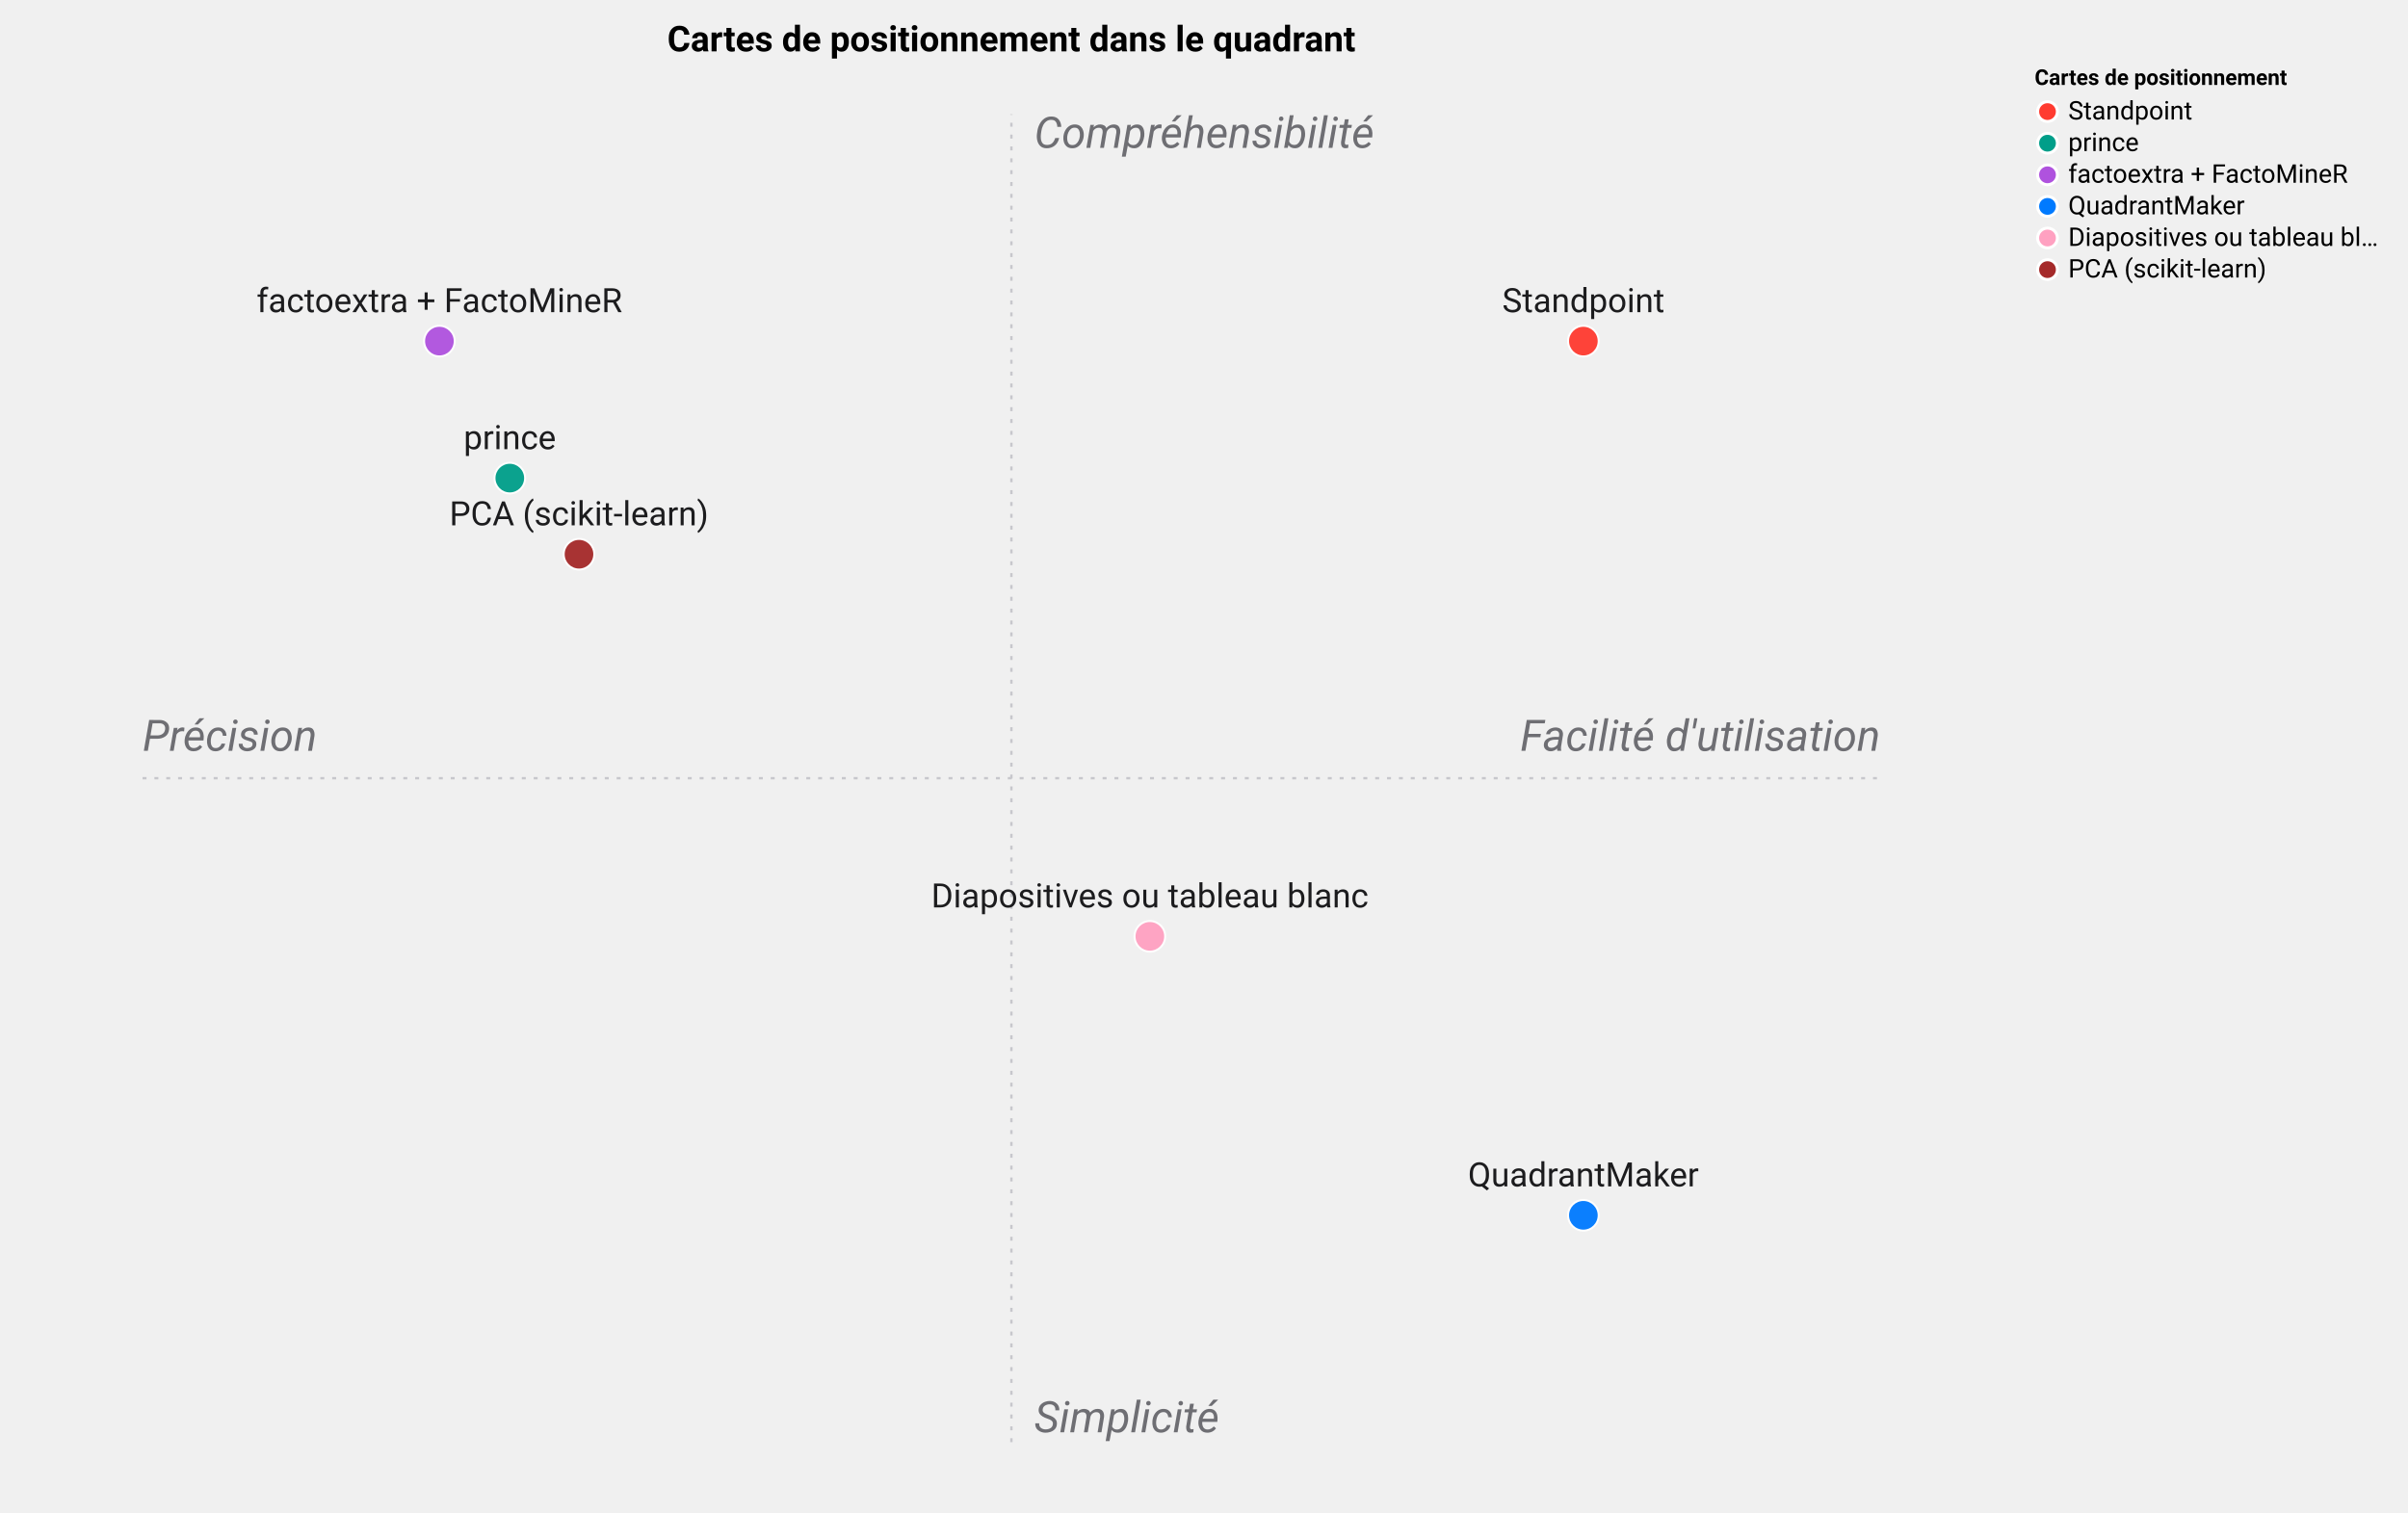
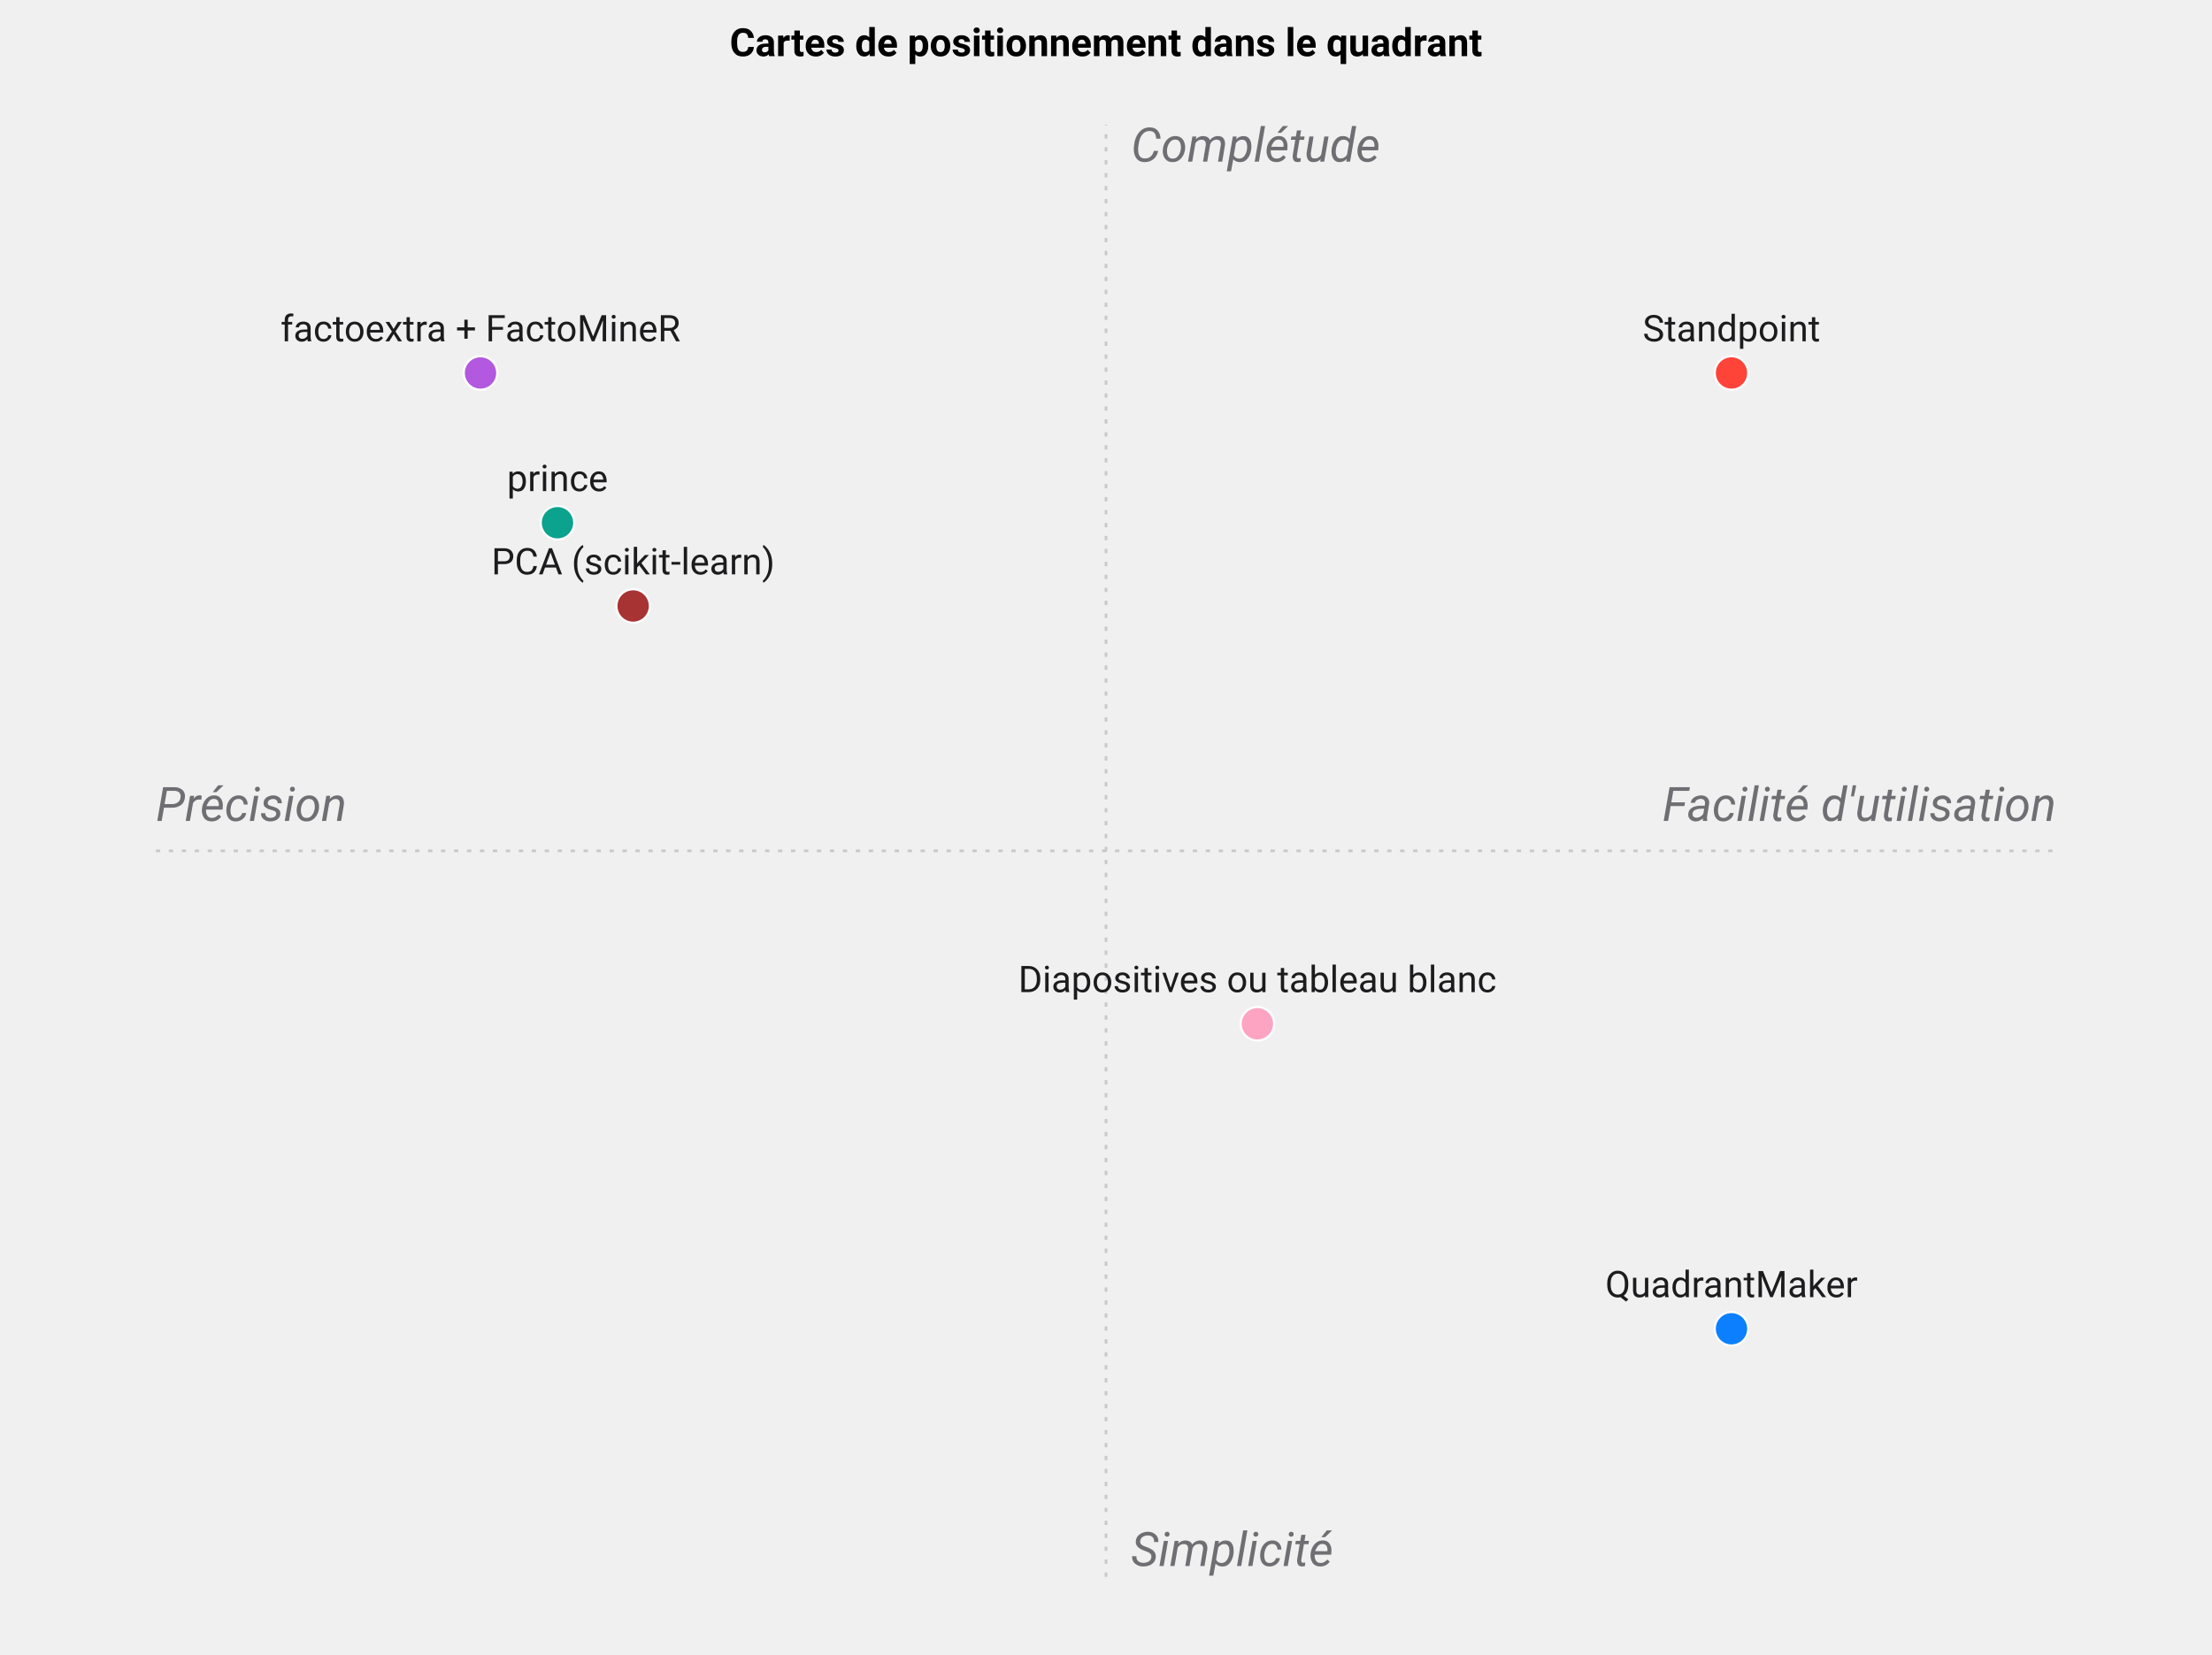
- <svg xmlns="http://www.w3.org/2000/svg" version="1.1" class="marks" width="1219" height="766" viewBox="0 0 1219 766">
+ <svg xmlns="http://www.w3.org/2000/svg" version="1.1" class="marks" width="1024" height="766" viewBox="0 0 1024 766">
  <g fill="none" stroke-miterlimit="10" transform="translate(12,34)">
    <g class="mark-group role-frame root" role="graphics-object" aria-roledescription="group mark container">
      <g transform="translate(0,0)">
        <path class="background" aria-hidden="true" d="M0,0h1000v720h-1000Z" />
        <g>
          <g class="mark-group role-axis">
            <g transform="translate(0.5,720.5)">
              <path class="background" aria-hidden="true" d="M0,0h0v0h0Z" pointer-events="none" />
              <g />
              <path class="foreground" aria-hidden="true" d="" pointer-events="none" display="none" />
            </g>
          </g>
          <g class="mark-group role-axis">
            <g transform="translate(0.5,0.5)">
              <path class="background" aria-hidden="true" d="M0,0h0v0h0Z" pointer-events="none" />
              <g />
              <path class="foreground" aria-hidden="true" d="" pointer-events="none" display="none" />
            </g>
          </g>
          <g class="mark-rule role-mark layer_0_marks" role="graphics-symbol" aria-roledescription="rule mark container">
            <line transform="translate(60.16753,360)" x2="879.665" y2="0" stroke="#C7C7CC" stroke-width="1.2" stroke-dasharray="2,4" />
          </g>
          <g class="mark-rule role-mark layer_1_marks" role="graphics-symbol" aria-roledescription="rule mark container">
            <line transform="translate(500,696.1536)" x2="0" y2="-672.307" stroke="#C7C7CC" stroke-width="1.2" stroke-dasharray="2,4" />
          </g>
          <g class="mark-text role-mark layer_2_marks" role="graphics-object" aria-roledescription="text mark container">
            <text aria-label="x: 3.07882732179; y: 0.073766416204; t: Facilité d'utilisation" role="graphics-symbol" aria-roledescription="text mark" text-anchor="end" transform="translate(939.8325,346.148)" font-family="Roboto, -apple-system, Helvetica, Arial, sans-serif" font-size="22px" font-style="italic" fill="#6E6E73">Facilité d'utilisation</text>
          </g>
          <g class="mark-text role-mark layer_3_marks" role="graphics-object" aria-roledescription="text mark container">
            <text aria-label="x: −3.07882732179; y: 0.073766416204; t: Précision" role="graphics-symbol" aria-roledescription="text mark" text-anchor="start" transform="translate(60.16753,346.148)" font-family="Roboto, -apple-system, Helvetica, Arial, sans-serif" font-size="22px" font-style="italic" fill="#6E6E73">Précision</text>
          </g>
          <g class="mark-text role-mark layer_4_marks" role="graphics-object" aria-roledescription="text mark container">
-             <text aria-label="x: 0.0810751105145; y: 2.80127965535; t: Compréhensibilité" role="graphics-symbol" aria-roledescription="text mark" text-anchor="start" transform="translate(511.5822,40.84644)" font-family="Roboto, -apple-system, Helvetica, Arial, sans-serif" font-size="22px" font-style="italic" fill="#6E6E73">Compréhensibilité</text>
+             <text aria-label="x: 0.0810751105145; y: 2.80127965535; t: Complétude" role="graphics-symbol" aria-roledescription="text mark" text-anchor="start" transform="translate(511.5822,40.84644)" font-family="Roboto, -apple-system, Helvetica, Arial, sans-serif" font-size="22px" font-style="italic" fill="#6E6E73">Complétude</text>
          </g>
          <g class="mark-text role-mark layer_5_marks" role="graphics-object" aria-roledescription="text mark container">
            <text aria-label="x: 0.0810751105145; y: −2.80127965535; t: Simplicité" role="graphics-symbol" aria-roledescription="text mark" text-anchor="start" transform="translate(511.5822,691.1536)" font-family="Roboto, -apple-system, Helvetica, Arial, sans-serif" font-size="22px" font-style="italic" fill="#6E6E73">Simplicité</text>
          </g>
          <g class="mark-symbol role-mark layer_6_marks" role="graphics-object" aria-roledescription="symbol mark container">
            <path aria-label="axis1: 2.02687776286; axis2: 1.8441604051; name: Standpoint; role: best" role="graphics-symbol" aria-roledescription="point" transform="translate(789.554,138.7008)" d="M7.746,0A7.746,7.746,0,1,1,-7.746,0A7.746,7.746,0,1,1,7.746,0" fill="#FF3B30" stroke="white" stroke-width="1" opacity="0.95" />
            <path aria-label="axis1: −1.77746049578; axis2: 1.26622635854; name: prince; role: competitor" role="graphics-symbol" aria-roledescription="point" transform="translate(246.0771,208.0528)" d="M7.746,0A7.746,7.746,0,1,1,-7.746,0A7.746,7.746,0,1,1,7.746,0" fill="#009E89" stroke="white" stroke-width="1" opacity="0.95" />
            <path aria-label="axis1: −1.53227191523; axis2: 0.944985796349; name: PCA (scikit-learn); role: worst" role="graphics-symbol" aria-roledescription="point" transform="translate(281.104,246.6017)" d="M7.746,0A7.746,7.746,0,1,1,-7.746,0A7.746,7.746,0,1,1,7.746,0" fill="#A52A2A" stroke="white" stroke-width="1" opacity="0.95" />
            <path aria-label="axis1: −2.02687776286; axis2: 1.8441604051; name: factoextra + FactoMineR; role: top" role="graphics-symbol" aria-roledescription="point" transform="translate(210.446,138.7008)" d="M7.746,0A7.746,7.746,0,1,1,-7.746,0A7.746,7.746,0,1,1,7.746,0" fill="#AF52DE" stroke="white" stroke-width="1" opacity="0.95" />
            <path aria-label="axis1: 2.02687776286; axis2: −1.8441604051; name: QuadrantMaker; role: right" role="graphics-symbol" aria-roledescription="point" transform="translate(789.554,581.2992)" d="M7.746,0A7.746,7.746,0,1,1,-7.746,0A7.746,7.746,0,1,1,7.746,0" fill="#007AFF" stroke="white" stroke-width="1" opacity="0.95" />
            <path aria-label="axis1: 0.490642565122; axis2: −0.667171222935; name: Diapositives ou tableau blanc; role: competitor" role="graphics-symbol" aria-roledescription="point" transform="translate(570.0918,440.0605)" d="M7.746,0A7.746,7.746,0,1,1,-7.746,0A7.746,7.746,0,1,1,7.746,0" fill="#FFA1C1" stroke="white" stroke-width="1" opacity="0.95" />
          </g>
          <g class="mark-text role-mark layer_7_marks" role="graphics-object" aria-roledescription="text mark container">
            <text aria-label="labelx: 2.02687776286; labely: 2.00786258633; label: Standpoint" role="graphics-symbol" aria-roledescription="text mark" text-anchor="middle" transform="translate(789.554,124.0565)" font-family="Roboto, -apple-system, Helvetica, Arial, sans-serif" font-size="17px" fill="#1C1C1E">Standpoint</text>
            <text aria-label="labelx: −1.77746049578; labely: 1.42992853976; label: prince" role="graphics-symbol" aria-roledescription="text mark" text-anchor="middle" transform="translate(246.0771,193.4086)" font-family="Roboto, -apple-system, Helvetica, Arial, sans-serif" font-size="17px" fill="#1C1C1E">prince</text>
            <text aria-label="labelx: −1.53227191523; labely: 1.10868797757; label: PCA (scikit-learn)" role="graphics-symbol" aria-roledescription="text mark" text-anchor="middle" transform="translate(281.104,231.9574)" font-family="Roboto, -apple-system, Helvetica, Arial, sans-serif" font-size="17px" fill="#1C1C1E">PCA (scikit-learn)</text>
            <text aria-label="labelx: −2.02687776286; labely: 2.00786258633; label: factoextra + FactoMineR" role="graphics-symbol" aria-roledescription="text mark" text-anchor="middle" transform="translate(210.446,124.0565)" font-family="Roboto, -apple-system, Helvetica, Arial, sans-serif" font-size="17px" fill="#1C1C1E">factoextra + FactoMineR</text>
            <text aria-label="labelx: 2.02687776286; labely: −1.68045822388; label: QuadrantMaker" role="graphics-symbol" aria-roledescription="text mark" text-anchor="middle" transform="translate(789.554,566.655)" font-family="Roboto, -apple-system, Helvetica, Arial, sans-serif" font-size="17px" fill="#1C1C1E">QuadrantMaker</text>
            <text aria-label="labelx: 0.490642565122; labely: −0.50346904171; label: Diapositives ou tableau blanc" role="graphics-symbol" aria-roledescription="text mark" text-anchor="middle" transform="translate(570.0918,425.4163)" font-family="Roboto, -apple-system, Helvetica, Arial, sans-serif" font-size="17px" fill="#1C1C1E">Diapositives ou tableau blanc</text>
          </g>
-           <g class="mark-group role-legend" role="graphics-symbol" aria-roledescription="legend" aria-label="Symbol legend titled 'Cartes de positionnement' for fill color with 6 values: Standpoint, prince, factoextra + FactoMineR, QuadrantMaker, Diapositives ou tableau blanc, PCA (scikit-learn)">
-             <g transform="translate(1018,0)">
-               <path class="background" aria-hidden="true" d="M0,0h177v110h-177Z" pointer-events="none" />
-               <g>
-                 <g class="mark-group role-legend-entry">
-                   <g transform="translate(0,16)">
-                     <path class="background" aria-hidden="true" d="M0,0h0v0h0Z" pointer-events="none" />
-                     <g>
-                       <g class="mark-group role-scope" role="graphics-object" aria-roledescription="group mark container">
-                         <g transform="translate(0,0)">
-                           <path class="background" aria-hidden="true" d="M0,0h177v13.5h-177Z" pointer-events="none" opacity="1" />
-                           <g>
-                             <g class="mark-symbol role-legend-symbol" pointer-events="none">
-                               <path transform="translate(6.5,6.5)" d="M5,0A5,5,0,1,1,-5,0A5,5,0,1,1,5,0" fill="#FF3B30" stroke="white" stroke-width="1.5" opacity="1" />
-                             </g>
-                             <g class="mark-text role-legend-label" pointer-events="none">
-                               <text text-anchor="start" transform="translate(17,10.5)" font-family="Roboto, -apple-system, Helvetica, Arial, sans-serif" font-size="13px" fill="#000" opacity="1">Standpoint</text>
-                             </g>
-                           </g>
-                           <path class="foreground" aria-hidden="true" d="" pointer-events="none" display="none" />
-                         </g>
-                         <g transform="translate(0,16)">
-                           <path class="background" aria-hidden="true" d="M0,0h177v13.5h-177Z" pointer-events="none" opacity="1" />
-                           <g>
-                             <g class="mark-symbol role-legend-symbol" pointer-events="none">
-                               <path transform="translate(6.5,6.5)" d="M5,0A5,5,0,1,1,-5,0A5,5,0,1,1,5,0" fill="#009E89" stroke="white" stroke-width="1.5" opacity="1" />
-                             </g>
-                             <g class="mark-text role-legend-label" pointer-events="none">
-                               <text text-anchor="start" transform="translate(17,10.5)" font-family="Roboto, -apple-system, Helvetica, Arial, sans-serif" font-size="13px" fill="#000" opacity="1">prince</text>
-                             </g>
-                           </g>
-                           <path class="foreground" aria-hidden="true" d="" pointer-events="none" display="none" />
-                         </g>
-                         <g transform="translate(0,32)">
-                           <path class="background" aria-hidden="true" d="M0,0h177v13.5h-177Z" pointer-events="none" opacity="1" />
-                           <g>
-                             <g class="mark-symbol role-legend-symbol" pointer-events="none">
-                               <path transform="translate(6.5,6.5)" d="M5,0A5,5,0,1,1,-5,0A5,5,0,1,1,5,0" fill="#AF52DE" stroke="white" stroke-width="1.5" opacity="1" />
-                             </g>
-                             <g class="mark-text role-legend-label" pointer-events="none">
-                               <text text-anchor="start" transform="translate(17,10.5)" font-family="Roboto, -apple-system, Helvetica, Arial, sans-serif" font-size="13px" fill="#000" opacity="1">factoextra + FactoMineR</text>
-                             </g>
-                           </g>
-                           <path class="foreground" aria-hidden="true" d="" pointer-events="none" display="none" />
-                         </g>
-                         <g transform="translate(0,48)">
-                           <path class="background" aria-hidden="true" d="M0,0h177v13.5h-177Z" pointer-events="none" opacity="1" />
-                           <g>
-                             <g class="mark-symbol role-legend-symbol" pointer-events="none">
-                               <path transform="translate(6.5,6.5)" d="M5,0A5,5,0,1,1,-5,0A5,5,0,1,1,5,0" fill="#007AFF" stroke="white" stroke-width="1.5" opacity="1" />
-                             </g>
-                             <g class="mark-text role-legend-label" pointer-events="none">
-                               <text text-anchor="start" transform="translate(17,10.5)" font-family="Roboto, -apple-system, Helvetica, Arial, sans-serif" font-size="13px" fill="#000" opacity="1">QuadrantMaker</text>
-                             </g>
-                           </g>
-                           <path class="foreground" aria-hidden="true" d="" pointer-events="none" display="none" />
-                         </g>
-                         <g transform="translate(0,64)">
-                           <path class="background" aria-hidden="true" d="M0,0h177v13.5h-177Z" pointer-events="none" opacity="1" />
-                           <g>
-                             <g class="mark-symbol role-legend-symbol" pointer-events="none">
-                               <path transform="translate(6.5,6.5)" d="M5,0A5,5,0,1,1,-5,0A5,5,0,1,1,5,0" fill="#FFA1C1" stroke="white" stroke-width="1.5" opacity="1" />
-                             </g>
-                             <g class="mark-text role-legend-label" pointer-events="none">
-                               <text text-anchor="start" transform="translate(17,10.5)" font-family="Roboto, -apple-system, Helvetica, Arial, sans-serif" font-size="13px" fill="#000" opacity="1">Diapositives ou tableau bl…</text>
-                             </g>
-                           </g>
-                           <path class="foreground" aria-hidden="true" d="" pointer-events="none" display="none" />
-                         </g>
-                         <g transform="translate(0,80)">
-                           <path class="background" aria-hidden="true" d="M0,0h177v13.5h-177Z" pointer-events="none" opacity="1" />
-                           <g>
-                             <g class="mark-symbol role-legend-symbol" pointer-events="none">
-                               <path transform="translate(6.5,6.5)" d="M5,0A5,5,0,1,1,-5,0A5,5,0,1,1,5,0" fill="#A52A2A" stroke="white" stroke-width="1.5" opacity="1" />
-                             </g>
-                             <g class="mark-text role-legend-label" pointer-events="none">
-                               <text text-anchor="start" transform="translate(17,10.5)" font-family="Roboto, -apple-system, Helvetica, Arial, sans-serif" font-size="13px" fill="#000" opacity="1">PCA (scikit-learn)</text>
-                             </g>
-                           </g>
-                           <path class="foreground" aria-hidden="true" d="" pointer-events="none" display="none" />
-                         </g>
-                       </g>
-                     </g>
-                     <path class="foreground" aria-hidden="true" d="" pointer-events="none" display="none" />
-                   </g>
-                 </g>
-                 <g class="mark-text role-legend-title" pointer-events="none">
-                   <text text-anchor="start" transform="translate(0,9)" font-family="Roboto, -apple-system, Helvetica, Arial, sans-serif" font-size="11px" font-weight="bold" fill="#000" opacity="1">Cartes de positionnement</text>
-                 </g>
-               </g>
-               <path class="foreground" aria-hidden="true" d="" pointer-events="none" display="none" />
-             </g>
-           </g>
          <g class="mark-group role-title">
            <g transform="translate(500,-22)">
              <path class="background" aria-hidden="true" d="M0,0h0v0h0Z" pointer-events="none" />
              <g>
                <g class="mark-text role-title-text" role="graphics-symbol" aria-roledescription="title" aria-label="Title text 'Cartes de positionnement dans le quadrant'" pointer-events="none">
                  <text text-anchor="middle" transform="translate(0,14)" font-family="Roboto, -apple-system, Helvetica, Arial, sans-serif" font-size="18px" font-weight="bold" fill="#000" opacity="1">Cartes de positionnement dans le quadrant</text>
                </g>
              </g>
              <path class="foreground" aria-hidden="true" d="" pointer-events="none" display="none" />
            </g>
          </g>
        </g>
        <path class="foreground" aria-hidden="true" d="" display="none" />
      </g>
    </g>
  </g>
</svg>
